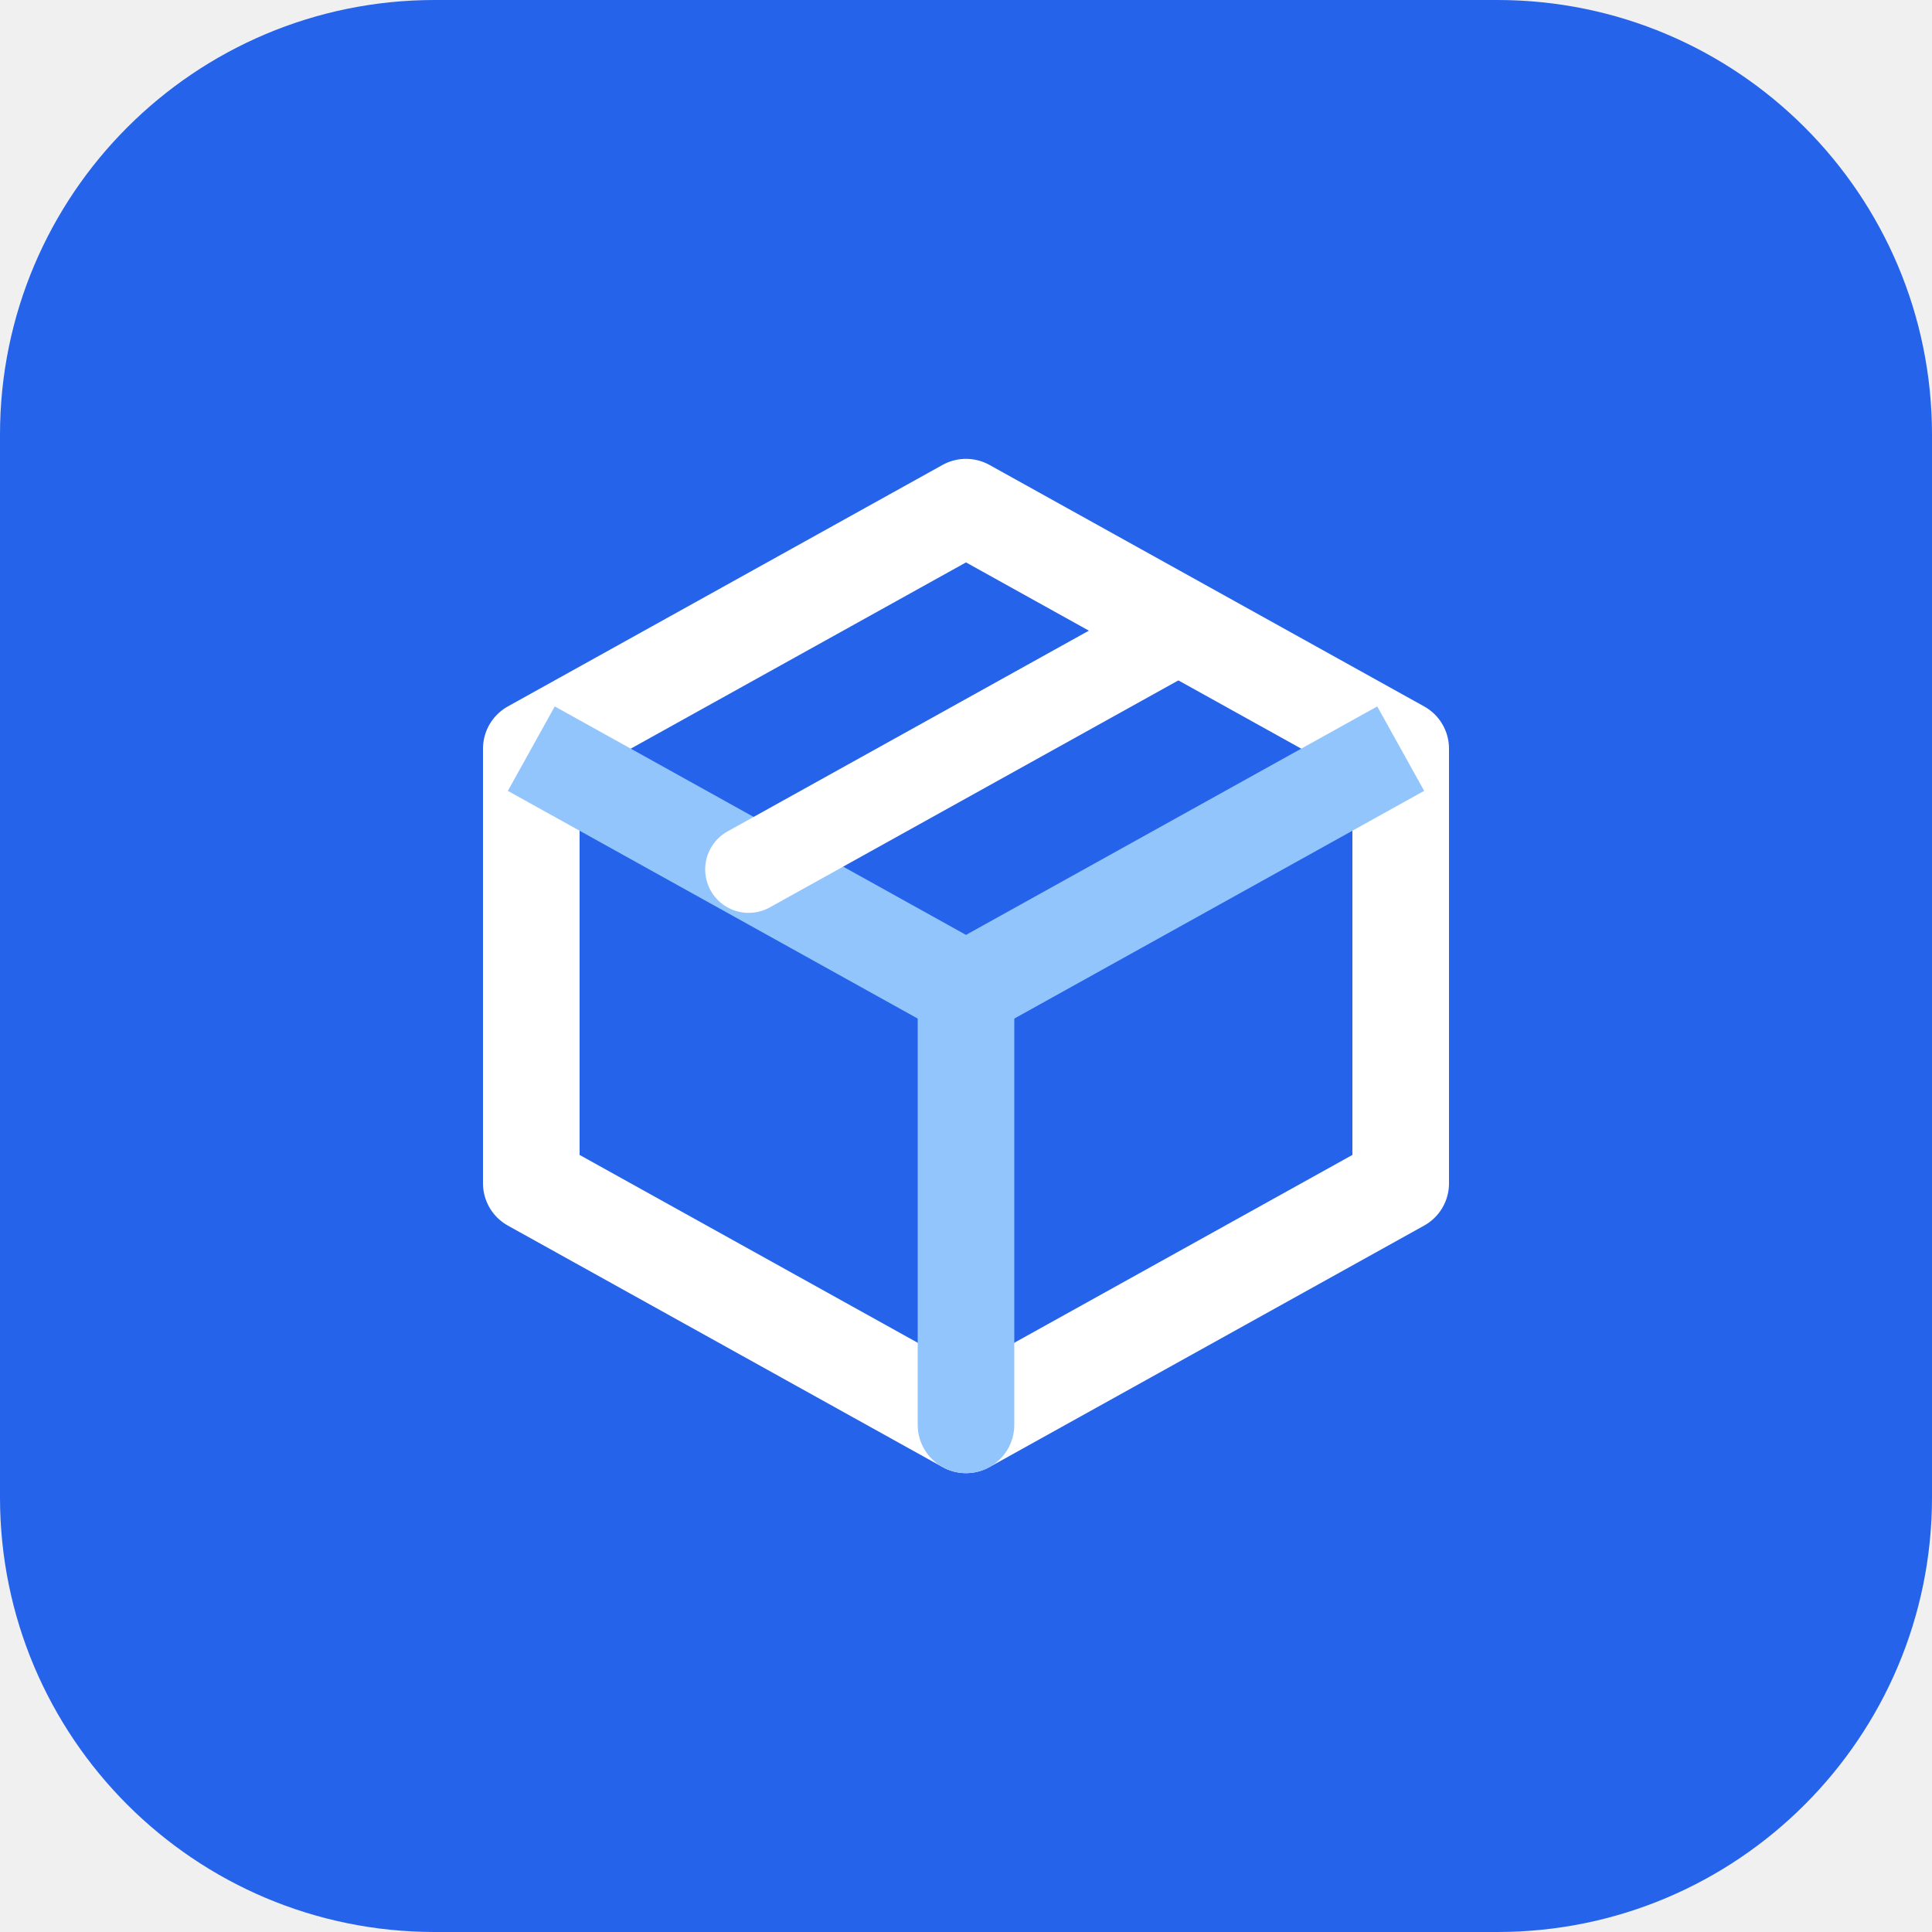
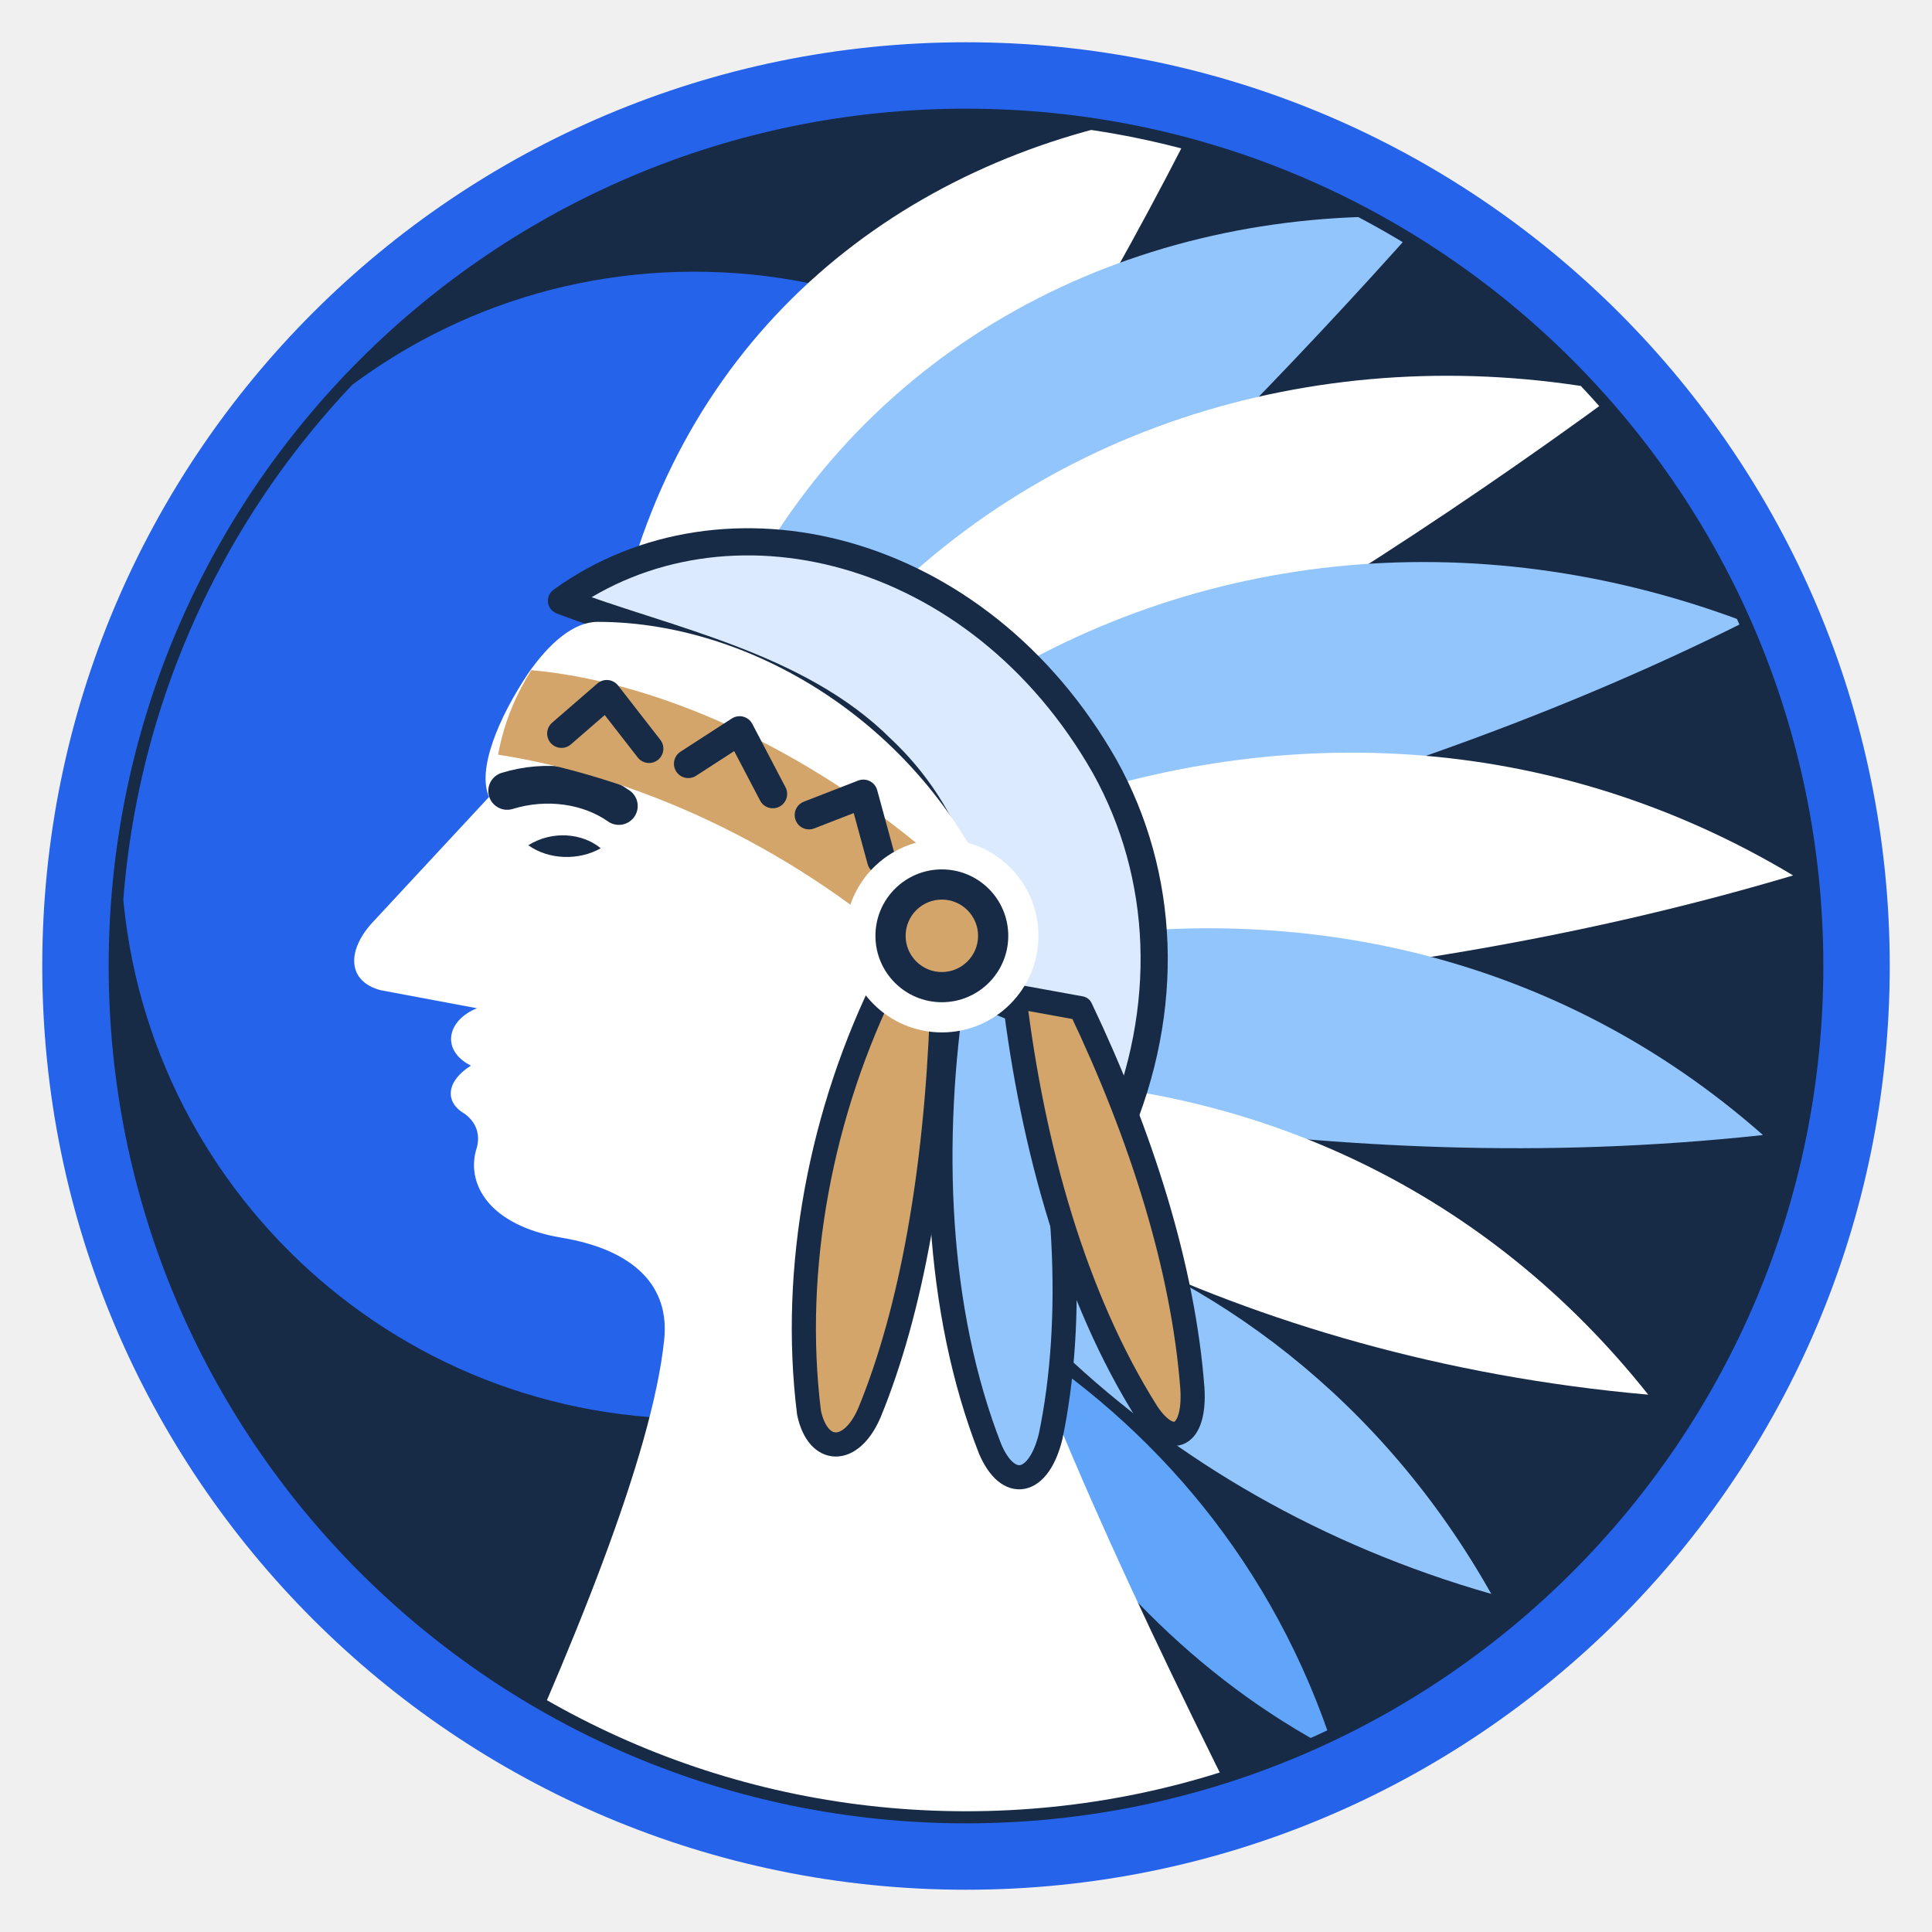
- <svg xmlns="http://www.w3.org/2000/svg" viewBox="0 0 40 40" fill="none">
-   <rect width="40" height="40" rx="9" fill="#2563eb" />
-   <path d="M11 15.5L20 10.5L29 15.5V24.5L20 29.5L11 24.5V15.5Z" stroke="#ffffff" stroke-width="2" stroke-linejoin="round" />
-   <path d="M11 15.5L20 20.5L29 15.5" stroke="#93c5fd" stroke-width="2" stroke-linejoin="round" />
-   <path d="M20 20.5V29.5" stroke="#93c5fd" stroke-width="2" stroke-linecap="round" />
-   <path d="M24.5 13L15.5 18" stroke="#ffffff" stroke-width="1.8" stroke-linecap="round" />
+ <svg xmlns="http://www.w3.org/2000/svg" viewBox="0 0 64 64" fill="none">
+   <defs>
+     <clipPath id="pache-favicon-clip">
+       <circle cx="32" cy="32" r="28" />
+     </clipPath>
+   </defs>
+   <circle cx="32" cy="32" r="29.5" fill="#172b46" stroke="#2563eb" stroke-width="2.2" />
+   <g clip-path="url(#pache-favicon-clip)">
+     <circle cx="23" cy="28" r="19" fill="#2563eb" />
+     <path d="M21 18.6C23.8 9.6 31.4 4.6 39.8 3.6C36.8 9.6 33.4 15.2 29.8 20.6Z" fill="#ffffff" />
+     <path d="M24.8 19.2C29.4 10.8 38.2 6.8 47.2 7.2C42.6 12.4 37.8 17.2 32.8 21.8Z" fill="#93c5fd" />
+     <path d="M28.4 20.8C34.8 13.8 44.4 11.2 53.6 13C47.6 17.4 41.6 21.2 35.6 24.4Z" fill="#ffffff" />
+     <path d="M31.6 23.4C39.2 18.2 48.8 17.2 57.8 20.6C51 24 44.2 26.2 37.6 28Z" fill="#93c5fd" />
+     <path d="M33.8 27C42.2 23.8 51.4 24.2 59.4 29C52 31.2 45 32.2 38.4 32.8Z" fill="#ffffff" />
+     <path d="M34.8 31.2C43 29.8 51.6 31.6 58.4 37.6C51 38.4 44.4 38 38.2 37.2Z" fill="#93c5fd" />
+     <path d="M34.4 35.8C41.8 36.2 49.2 39.4 54.6 46.2C47.8 45.6 41.8 43.8 36.8 41.4Z" fill="#ffffff" />
+     <path d="M34.2 40.4C40.2 42.2 45.8 46.4 49.4 52.8C43.8 51.2 39 48.4 35.2 44.8Z" fill="#93c5fd" />
+     <path d="M33.4 44.2C38.2 47.2 42.2 51.8 44.2 58C39.6 55.6 36 51.8 33.4 47.4Z" fill="#60a5fa" />
+     <path d="M18.6 19.9C24 16 32.4 18 36.6 25.4C38.6 29 38.8 33.4 37 37.6C35.2 36.8 33.4 36.4 31.6 36.6C33 32.4 32.4 27.8 29.2 24.8C26.4 22 22 21.2 18.6 19.9Z" fill="#dbeafe" stroke="#172b46" stroke-width="0.9" stroke-linejoin="round" />
+     <path d="M19.8 20.6C25.2 20.6 31.2 24.4 33.4 30.8C34.2 33.4 34 36.8 32.6 40.2C34 45.4 37.6 53.2 41.8 61.5H15.8C19 54.6 21.6 48.2 22 44.4C22.2 42.6 21 41.4 18.6 41C16.2 40.6 15.4 39.2 15.8 38C15.9 37.6 15.8 37.2 15.4 36.9C14.7 36.5 14.8 35.8 15.6 35.3C14.6 34.8 14.8 33.8 15.8 33.4L12.6 32.8C11.5 32.5 11.5 31.5 12.3 30.6L16.2 26.4C15.8 25.5 16.5 23.8 17.5 22.3C18.2 21.3 19 20.6 19.8 20.6Z" fill="#ffffff" />
+     <path d="M16.8 26.2C18.1 25.8 19.5 26 20.5 26.7" stroke="#172b46" stroke-width="1.25" stroke-linecap="round" />
+     <path d="M17.5 28C18.3 27.5 19.3 27.6 19.9 28.1C19.2 28.5 18.2 28.5 17.5 28Z" fill="#172b46" />
+     <path d="M17.6 22.2C22 22.6 27.2 25 31.6 29L30.2 31.6C26 27.9 21 25.7 16.5 25C16.7 23.9 17.1 23 17.6 22.2Z" fill="#d3a56b" />
+     <path d="M18.6 24.3L20.1 23L21.5 24.8M22.8 25.3L24.5 24.2L25.6 26.3M26.8 27L28.6 26.3L29.2 28.5" stroke="#172b46" stroke-width="0.95" stroke-linecap="round" stroke-linejoin="round" fill="none" />
+     <path d="M29.4 32.4C27.2 36.8 26.2 42 26.8 46.8C27.1 48.2 28.2 48.2 28.8 46.8C30.2 43.4 31 38.8 31.2 33.6Z" fill="#d3a56b" stroke="#172b46" stroke-width="0.8" stroke-linejoin="round" />
+     <path d="M31.6 32.6C30.8 37.8 31 43.4 32.8 48C33.4 49.4 34.4 49.2 34.8 47.6C35.6 43.8 35.4 38.8 34 33.6Z" fill="#93c5fd" stroke="#172b46" stroke-width="0.8" stroke-linejoin="round" />
+     <path d="M33.6 33C34.2 38 35.6 43 38 46.8C38.8 48 39.6 47.6 39.5 46C39.2 42 37.8 37.6 35.8 33.4Z" fill="#d3a56b" stroke="#172b46" stroke-width="0.8" stroke-linejoin="round" />
+     <circle cx="31.2" cy="31" r="2.7" fill="#172b46" stroke="#ffffff" stroke-width="1" />
+     <circle cx="31.2" cy="31" r="1.2" fill="#d3a56b" />
+   </g>
</svg>
